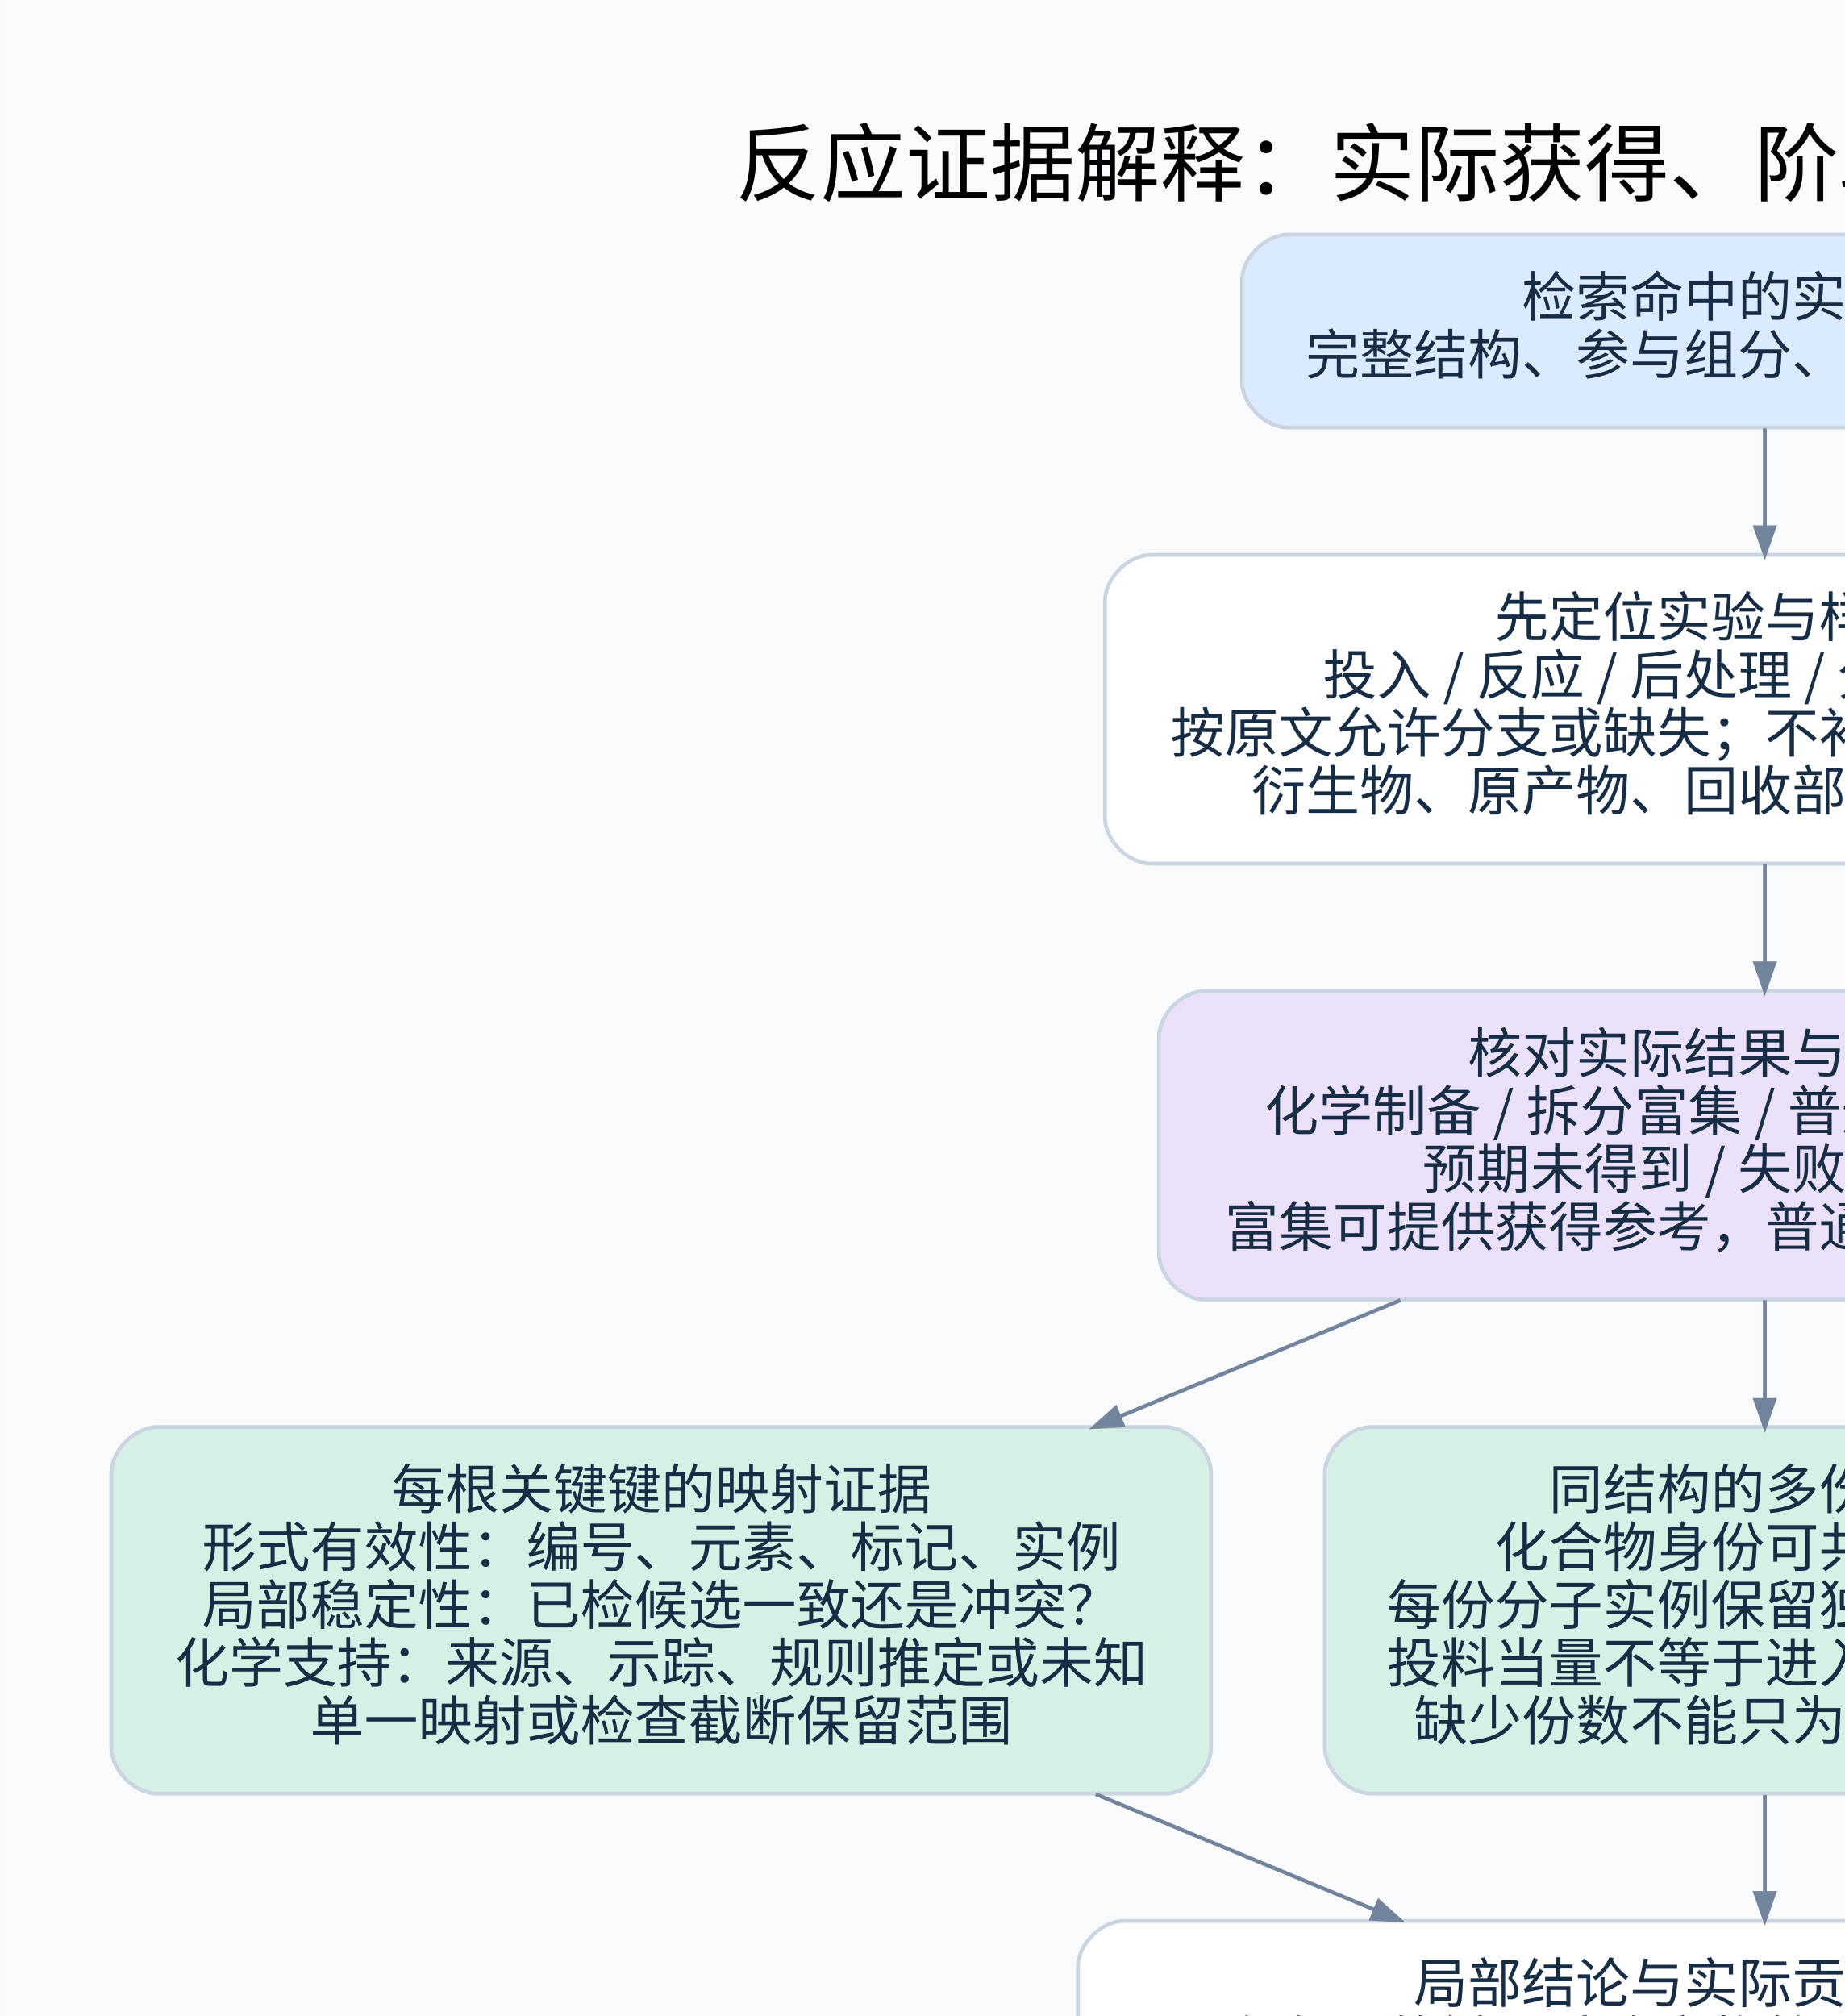
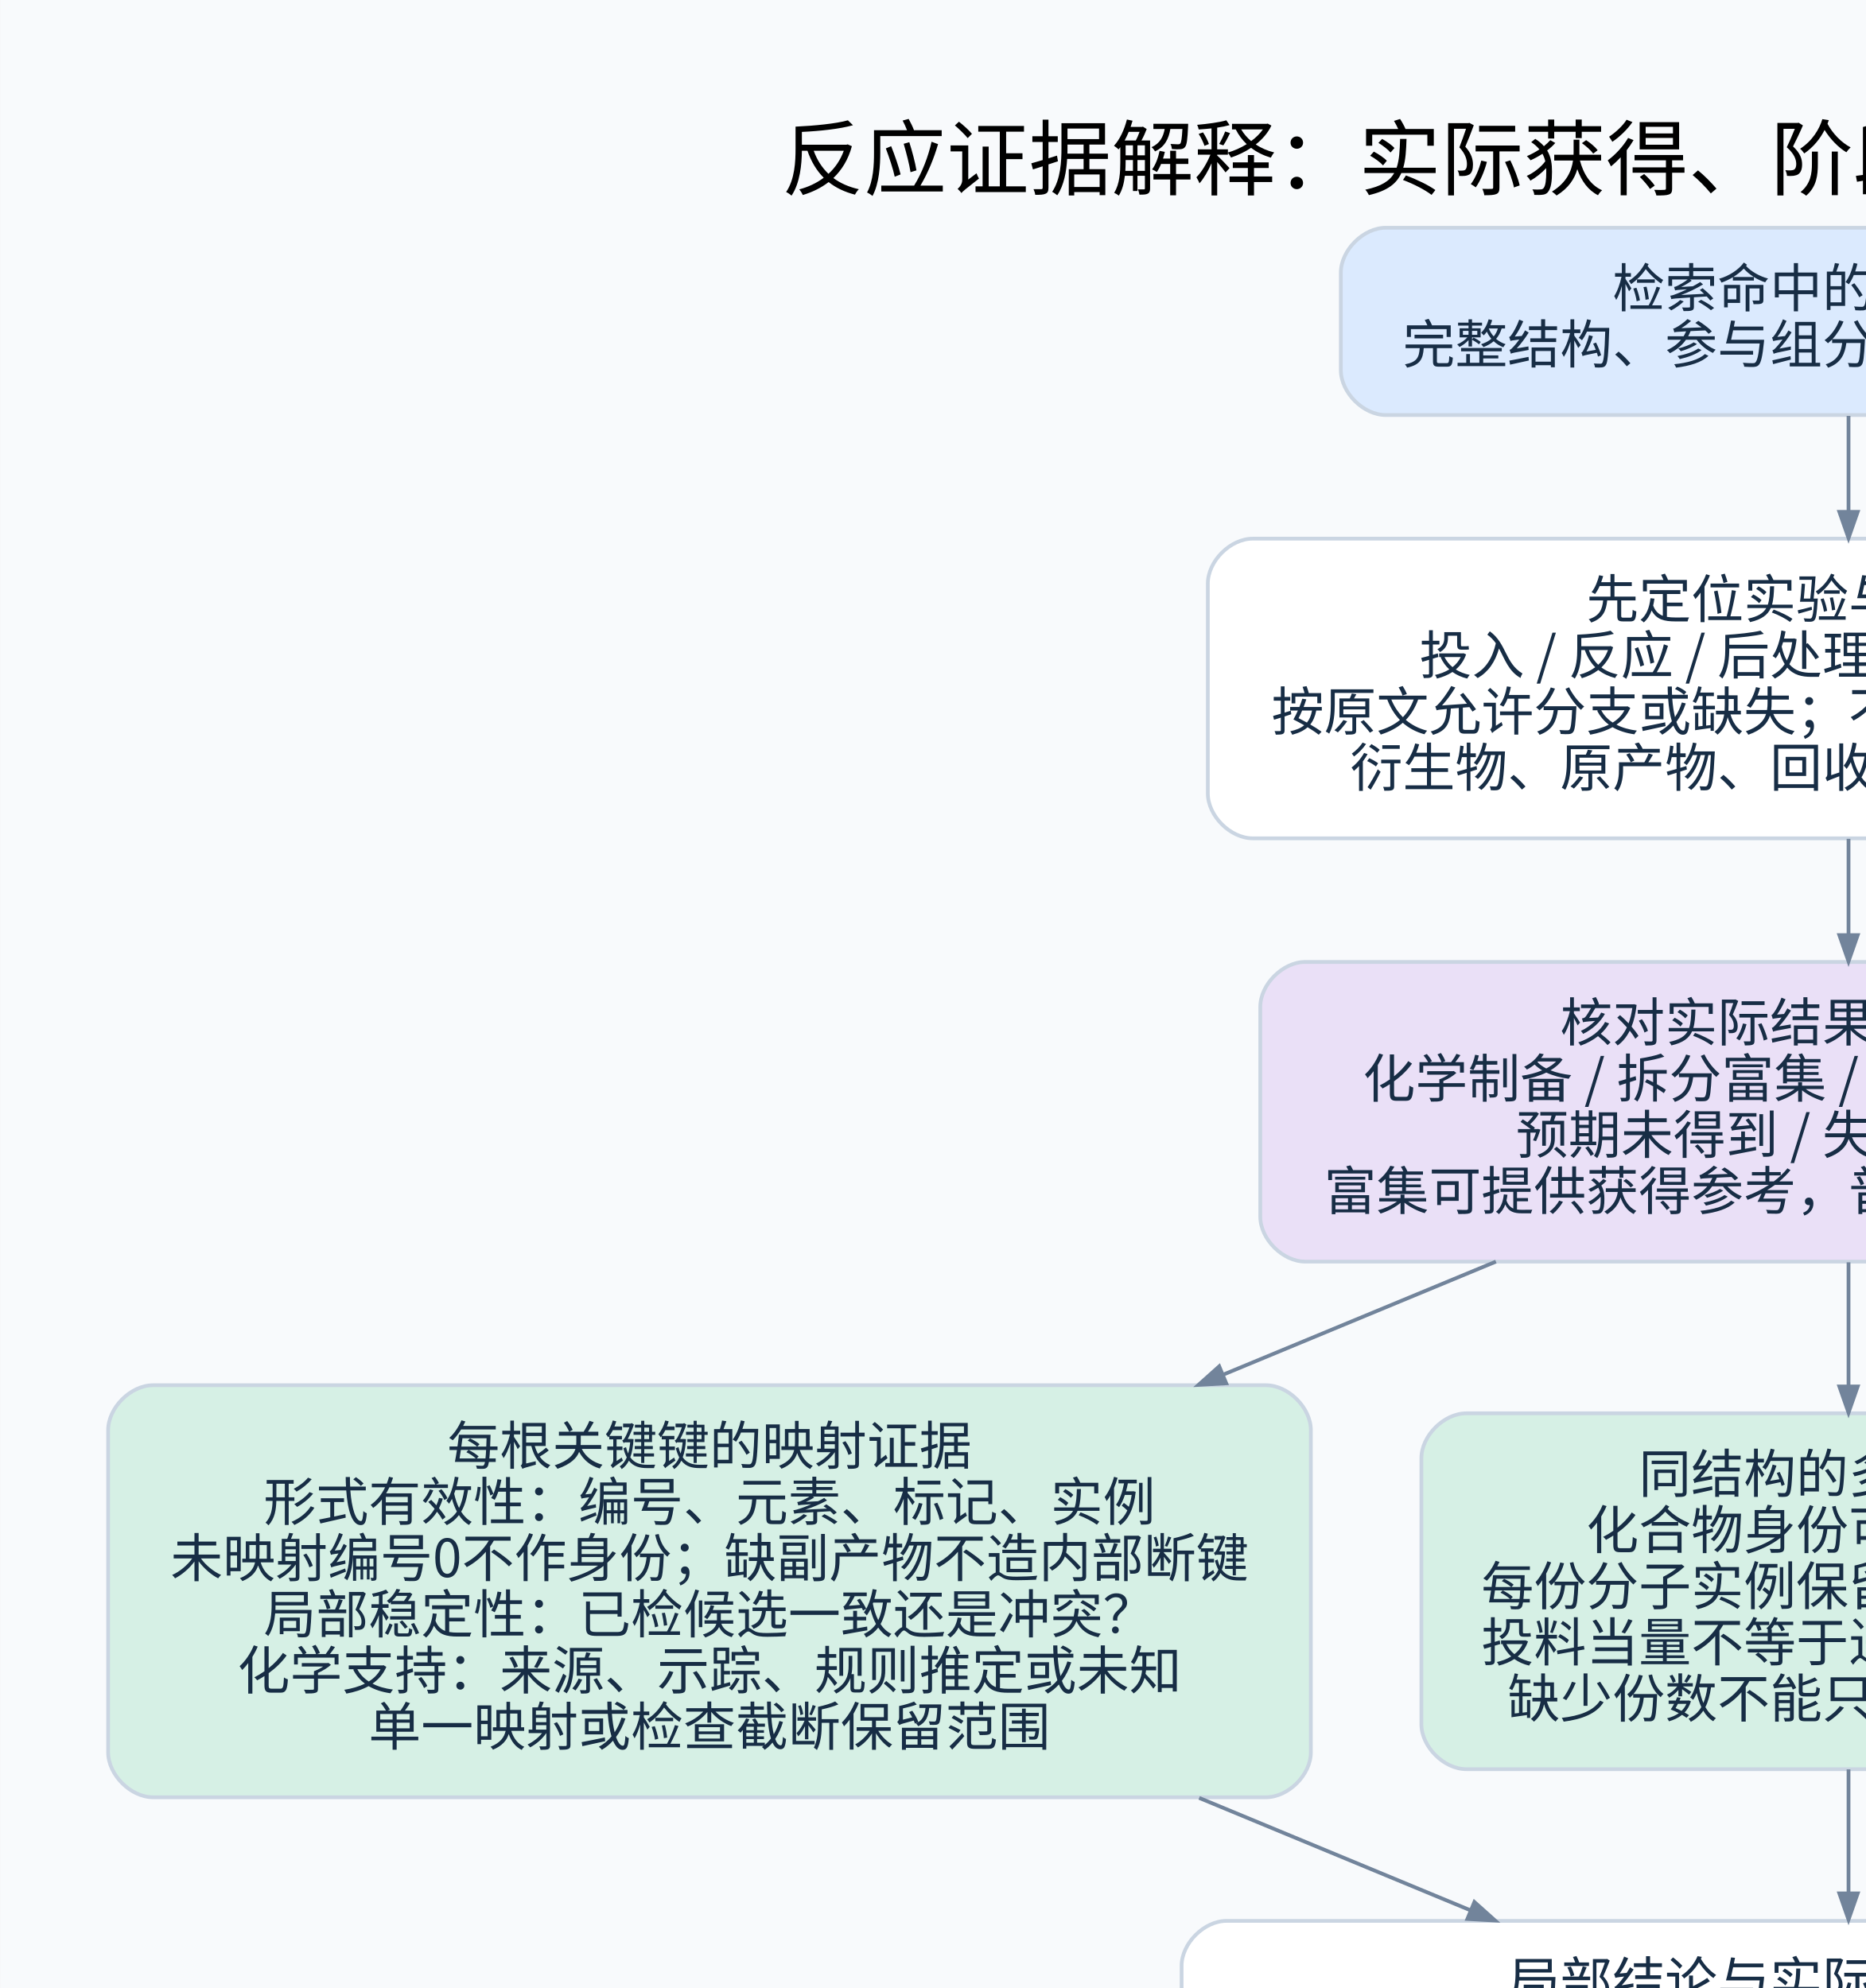
- <svg xmlns="http://www.w3.org/2000/svg" width="1562pt" height="1707pt" viewBox="0.00 0.00 865.10 945.60">
-   <g id="graph0" class="graph" transform="scale(1.81 1.81) rotate(0) translate(28.8 916.8)">
-     <polygon fill="#f8fafc" stroke="transparent" points="-28.8,28.8 -28.8,-916.8 836.3,-916.8 836.3,28.8 -28.8,28.8" />
-     <text text-anchor="middle" x="403.75" y="-866.4" font-family="Noto Sans CJK SC" font-size="22.00">反应证据解释：实际获得、阶段关系与局部确定性</text>
+ <svg xmlns="http://www.w3.org/2000/svg" width="1627pt" height="1734pt" viewBox="0.00 0.00 901.10 960.60">
+   <g id="graph0" class="graph" transform="scale(1.81 1.81) rotate(0) translate(28.8 931.8)">
+     <polygon fill="#f8fafc" stroke="transparent" points="-28.8,28.8 -28.8,-931.8 872.3,-931.8 872.3,28.8 -28.8,28.8" />
+     <text text-anchor="middle" x="421.75" y="-881.4" font-family="Noto Sans CJK SC" font-size="22.00">反应证据解释：实际获得、阶段关系与局部确定性</text>
    <g id="node1" class="node">
-       <path fill="#dbeafe" stroke="#cad5e2" d="M552,-856C552,-856 305,-856 305,-856 299,-856 293,-850 293,-844 293,-844 293,-818 293,-818 293,-812 299,-806 305,-806 305,-806 552,-806 552,-806 558,-806 564,-812 564,-818 564,-818 564,-844 564,-844 564,-850 558,-856 552,-856" />
-       <text text-anchor="middle" x="428.5" y="-834.8" font-family="Noto Sans CJK SC" font-size="14.00" fill="#172d45">检索命中的实际记录</text>
-       <text text-anchor="middle" x="428.5" y="-819.8" font-family="Noto Sans CJK SC" font-size="14.00" fill="#172d45">完整结构、参与组分、原文与目标位置</text>
+       <path fill="#dbeafe" stroke="#cad5e2" d="M588,-871C588,-871 341,-871 341,-871 335,-871 329,-865 329,-859 329,-859 329,-833 329,-833 329,-827 335,-821 341,-821 341,-821 588,-821 588,-821 594,-821 600,-827 600,-833 600,-833 600,-859 600,-859 600,-865 594,-871 588,-871" />
+       <text text-anchor="middle" x="464.5" y="-849.8" font-family="Noto Sans CJK SC" font-size="14.00" fill="#172d45">检索命中的实际记录</text>
+       <text text-anchor="middle" x="464.5" y="-834.8" font-family="Noto Sans CJK SC" font-size="14.00" fill="#172d45">完整结构、参与组分、原文与目标位置</text>
    </g>
    <g id="node2" class="node">
-       <path fill="white" stroke="#cad5e2" d="M587.5,-773C587.5,-773 269.5,-773 269.5,-773 263.5,-773 257.5,-767 257.5,-761 257.5,-761 257.5,-705 257.5,-705 257.5,-699 263.5,-693 269.5,-693 269.5,-693 587.5,-693 587.5,-693 593.5,-693 599.5,-699 599.5,-705 599.5,-705 599.5,-761 599.5,-761 599.5,-767 593.5,-773 587.5,-773" />
-       <text text-anchor="middle" x="428.5" y="-751.8" font-family="Noto Sans CJK SC" font-size="14.00" fill="#172d45">先定位实验与样品阶段</text>
-       <text text-anchor="middle" x="428.5" y="-736.8" font-family="Noto Sans CJK SC" font-size="14.00" fill="#172d45">投入 / 反应 / 后处理 / 分离 / 取样分析</text>
-       <text text-anchor="middle" x="428.5" y="-721.8" font-family="Noto Sans CJK SC" font-size="14.00" fill="#172d45">按原文允许分支或缺失；不补造中间体与分离节点</text>
-       <text text-anchor="middle" x="428.5" y="-706.8" font-family="Noto Sans CJK SC" font-size="14.00" fill="#172d45">衍生物、原产物、回收部分的测量分别关联</text>
+       <path fill="white" stroke="#cad5e2" d="M623.5,-788C623.5,-788 305.5,-788 305.5,-788 299.5,-788 293.5,-782 293.5,-776 293.5,-776 293.5,-720 293.5,-720 293.5,-714 299.5,-708 305.5,-708 305.5,-708 623.5,-708 623.5,-708 629.5,-708 635.5,-714 635.5,-720 635.5,-720 635.5,-776 635.5,-776 635.5,-782 629.5,-788 623.5,-788" />
+       <text text-anchor="middle" x="464.5" y="-766.8" font-family="Noto Sans CJK SC" font-size="14.00" fill="#172d45">先定位实验与样品阶段</text>
+       <text text-anchor="middle" x="464.5" y="-751.8" font-family="Noto Sans CJK SC" font-size="14.00" fill="#172d45">投入 / 反应 / 后处理 / 分离 / 取样分析</text>
+       <text text-anchor="middle" x="464.5" y="-736.8" font-family="Noto Sans CJK SC" font-size="14.00" fill="#172d45">按原文允许分支或缺失；不补造中间体与分离节点</text>
+       <text text-anchor="middle" x="464.5" y="-721.8" font-family="Noto Sans CJK SC" font-size="14.00" fill="#172d45">衍生物、原产物、回收部分的测量分别关联</text>
    </g>
    <g id="edge1" class="edge">
-       <path fill="none" stroke="#72849b" d="M428.5,-805.78C428.5,-797.97 428.5,-789.05 428.5,-780.21" />
-       <polygon fill="#72849b" stroke="#72849b" points="430.95,-780.16 428.5,-773.16 426.05,-780.16 430.95,-780.16" />
+       <path fill="none" stroke="#72849b" d="M464.5,-820.78C464.5,-812.97 464.5,-804.05 464.5,-795.21" />
+       <polygon fill="#72849b" stroke="#72849b" points="466.95,-795.16 464.5,-788.16 462.05,-795.16 466.95,-795.16" />
    </g>
    <g id="node3" class="node">
-       <path fill="#eae0f7" stroke="#cad5e2" d="M573.5,-660C573.5,-660 283.5,-660 283.5,-660 277.5,-660 271.5,-654 271.5,-648 271.5,-648 271.5,-592 271.5,-592 271.5,-586 277.5,-580 283.5,-580 283.5,-580 573.5,-580 573.5,-580 579.5,-580 585.5,-586 585.5,-592 585.5,-592 585.5,-648 585.5,-648 585.5,-654 579.5,-660 573.5,-660" />
-       <text text-anchor="middle" x="428.5" y="-638.8" font-family="Noto Sans CJK SC" font-size="14.00" fill="#172d45">核对实际结果与获得操作</text>
-       <text text-anchor="middle" x="428.5" y="-623.8" font-family="Noto Sans CJK SC" font-size="14.00" fill="#172d45">化学制备 / 拆分富集 / 普通回收 / 分析观察</text>
-       <text text-anchor="middle" x="428.5" y="-608.8" font-family="Noto Sans CJK SC" font-size="14.00" fill="#172d45">预期未得到 / 失败 / 信息不足</text>
-       <text text-anchor="middle" x="428.5" y="-593.8" font-family="Noto Sans CJK SC" font-size="14.00" fill="#172d45">富集可提供获得参考，普通回收不算本步制得</text>
+       <path fill="#eae0f7" stroke="#cad5e2" d="M609.5,-675C609.5,-675 319.5,-675 319.5,-675 313.5,-675 307.5,-669 307.5,-663 307.5,-663 307.5,-607 307.5,-607 307.5,-601 313.5,-595 319.5,-595 319.5,-595 609.5,-595 609.5,-595 615.5,-595 621.5,-601 621.5,-607 621.5,-607 621.5,-663 621.5,-663 621.5,-669 615.5,-675 609.5,-675" />
+       <text text-anchor="middle" x="464.5" y="-653.8" font-family="Noto Sans CJK SC" font-size="14.00" fill="#172d45">核对实际结果与获得操作</text>
+       <text text-anchor="middle" x="464.5" y="-638.8" font-family="Noto Sans CJK SC" font-size="14.00" fill="#172d45">化学制备 / 拆分富集 / 普通回收 / 分析观察</text>
+       <text text-anchor="middle" x="464.5" y="-623.8" font-family="Noto Sans CJK SC" font-size="14.00" fill="#172d45">预期未得到 / 失败 / 信息不足</text>
+       <text text-anchor="middle" x="464.5" y="-608.8" font-family="Noto Sans CJK SC" font-size="14.00" fill="#172d45">富集可提供获得参考，普通回收不算本步制得</text>
    </g>
    <g id="edge2" class="edge">
-       <path fill="none" stroke="#72849b" d="M428.5,-692.87C428.5,-684.58 428.5,-675.75 428.5,-667.23" />
-       <polygon fill="#72849b" stroke="#72849b" points="430.95,-667.16 428.5,-660.16 426.05,-667.16 430.95,-667.16" />
+       <path fill="none" stroke="#72849b" d="M464.5,-707.87C464.5,-699.58 464.5,-690.75 464.5,-682.23" />
+       <polygon fill="#72849b" stroke="#72849b" points="466.95,-682.16 464.5,-675.16 462.05,-682.16 466.95,-682.16" />
    </g>
    <g id="node4" class="node">
-       <path fill="#d6f0e5" stroke="#cad5e2" d="M273,-547C273,-547 12,-547 12,-547 6,-547 0,-541 0,-535 0,-535 0,-464 0,-464 0,-458 6,-452 12,-452 12,-452 273,-452 273,-452 279,-452 285,-458 285,-464 285,-464 285,-535 285,-535 285,-541 279,-547 273,-547" />
-       <text text-anchor="middle" x="142.5" y="-525.8" font-family="Noto Sans CJK SC" font-size="14.00" fill="#172d45">每根关键键的映射证据</text>
-       <text text-anchor="middle" x="142.5" y="-510.8" font-family="Noto Sans CJK SC" font-size="14.00" fill="#172d45">形式有效性：编号、元素、标记、实例</text>
-       <text text-anchor="middle" x="142.5" y="-495.8" font-family="Noto Sans CJK SC" font-size="14.00" fill="#172d45">局部稳定性：已检候选一致还是冲突？</text>
-       <text text-anchor="middle" x="142.5" y="-480.8" font-family="Noto Sans CJK SC" font-size="14.00" fill="#172d45">化学支持：来源、示踪、规则推定或未知</text>
-       <text text-anchor="middle" x="142.5" y="-465.8" font-family="Noto Sans CJK SC" font-size="14.00" fill="#172d45">单一映射或检查截断保留范围</text>
+       <path fill="#d6f0e5" stroke="#cad5e2" d="M309,-562C309,-562 12,-562 12,-562 6,-562 0,-556 0,-550 0,-550 0,-464 0,-464 0,-458 6,-452 12,-452 12,-452 309,-452 309,-452 315,-452 321,-458 321,-464 321,-464 321,-550 321,-550 321,-556 315,-562 309,-562" />
+       <text text-anchor="middle" x="160.5" y="-540.8" font-family="Noto Sans CJK SC" font-size="14.00" fill="#172d45">每根关键键的映射证据</text>
+       <text text-anchor="middle" x="160.5" y="-525.8" font-family="Noto Sans CJK SC" font-size="14.00" fill="#172d45">形式有效性：编号、元素、标记、实例</text>
+       <text text-anchor="middle" x="160.5" y="-510.8" font-family="Noto Sans CJK SC" font-size="14.00" fill="#172d45">未映射编号0不作身份；缺副产物不造内部断键</text>
+       <text text-anchor="middle" x="160.5" y="-495.8" font-family="Noto Sans CJK SC" font-size="14.00" fill="#172d45">局部稳定性：已检候选一致还是冲突？</text>
+       <text text-anchor="middle" x="160.5" y="-480.8" font-family="Noto Sans CJK SC" font-size="14.00" fill="#172d45">化学支持：来源、示踪、规则推定或未知</text>
+       <text text-anchor="middle" x="160.5" y="-465.8" font-family="Noto Sans CJK SC" font-size="14.00" fill="#172d45">单一映射或检查截断保留范围</text>
    </g>
    <g id="edge3" class="edge">
-       <path fill="none" stroke="#72849b" d="M334.06,-579.87C310.76,-570.22 285.51,-559.75 261.22,-549.69" />
-       <polygon fill="#72849b" stroke="#72849b" points="262.14,-547.42 254.73,-547 260.26,-551.95 262.14,-547.42" />
+       <path fill="none" stroke="#72849b" d="M370.39,-595C347.34,-585.44 322.2,-575.02 297.59,-564.82" />
+       <polygon fill="#72849b" stroke="#72849b" points="298.41,-562.51 291.01,-562.09 296.54,-567.04 298.41,-562.51" />
    </g>
    <g id="node5" class="node">
-       <path fill="#d6f0e5" stroke="#cad5e2" d="M530.5,-547C530.5,-547 326.5,-547 326.5,-547 320.5,-547 314.5,-541 314.5,-535 314.5,-535 314.5,-464 314.5,-464 314.5,-458 320.5,-452 326.5,-452 326.5,-452 530.5,-452 530.5,-452 536.5,-452 542.5,-458 542.5,-464 542.5,-464 542.5,-535 542.5,-535 542.5,-541 536.5,-547 530.5,-547" />
-       <text text-anchor="middle" x="428.5" y="-525.8" font-family="Noto Sans CJK SC" font-size="14.00" fill="#172d45">同结构的多份参与</text>
-       <text text-anchor="middle" x="428.5" y="-510.8" font-family="Noto Sans CJK SC" font-size="14.00" fill="#172d45">化合物身份可共用检索</text>
-       <text text-anchor="middle" x="428.5" y="-495.8" font-family="Noto Sans CJK SC" font-size="14.00" fill="#172d45">每份分子实例保留独立原子对应</text>
-       <text text-anchor="middle" x="428.5" y="-480.8" font-family="Noto Sans CJK SC" font-size="14.00" fill="#172d45">投料当量不等于进入产物的份数</text>
-       <text text-anchor="middle" x="428.5" y="-465.8" font-family="Noto Sans CJK SC" font-size="14.00" fill="#172d45">缺少份数不能只为配平而复制</text>
+       <path fill="#d6f0e5" stroke="#cad5e2" d="M566.5,-554.5C566.5,-554.5 362.5,-554.5 362.5,-554.5 356.5,-554.5 350.5,-548.5 350.5,-542.5 350.5,-542.5 350.5,-471.5 350.5,-471.5 350.5,-465.5 356.5,-459.5 362.5,-459.5 362.5,-459.5 566.5,-459.5 566.5,-459.5 572.5,-459.5 578.5,-465.5 578.5,-471.5 578.5,-471.5 578.5,-542.5 578.5,-542.5 578.5,-548.5 572.5,-554.5 566.5,-554.5" />
+       <text text-anchor="middle" x="464.5" y="-533.3" font-family="Noto Sans CJK SC" font-size="14.00" fill="#172d45">同结构的多份参与</text>
+       <text text-anchor="middle" x="464.5" y="-518.3" font-family="Noto Sans CJK SC" font-size="14.00" fill="#172d45">化合物身份可共用检索</text>
+       <text text-anchor="middle" x="464.5" y="-503.3" font-family="Noto Sans CJK SC" font-size="14.00" fill="#172d45">每份分子实例保留独立原子对应</text>
+       <text text-anchor="middle" x="464.5" y="-488.3" font-family="Noto Sans CJK SC" font-size="14.00" fill="#172d45">投料当量不等于进入产物的份数</text>
+       <text text-anchor="middle" x="464.5" y="-473.3" font-family="Noto Sans CJK SC" font-size="14.00" fill="#172d45">缺少份数不能只为配平而复制</text>
    </g>
    <g id="edge4" class="edge">
-       <path fill="none" stroke="#72849b" d="M428.5,-579.87C428.5,-571.65 428.5,-562.85 428.5,-554.21" />
-       <polygon fill="#72849b" stroke="#72849b" points="430.95,-554 428.5,-547 426.05,-554 430.95,-554" />
+       <path fill="none" stroke="#72849b" d="M464.5,-594.82C464.5,-584.39 464.5,-572.94 464.5,-561.87" />
+       <polygon fill="#72849b" stroke="#72849b" points="466.95,-561.67 464.5,-554.67 462.05,-561.67 466.95,-561.67" />
    </g>
    <g id="node6" class="node">
-       <path fill="#d6f0e5" stroke="#cad5e2" d="M795.5,-547C795.5,-547 583.5,-547 583.5,-547 577.5,-547 571.5,-541 571.5,-535 571.5,-535 571.5,-464 571.5,-464 571.5,-458 577.5,-452 583.5,-452 583.5,-452 795.5,-452 795.5,-452 801.5,-452 807.5,-458 807.5,-464 807.5,-464 807.5,-535 807.5,-535 807.5,-541 801.5,-547 795.5,-547" />
-       <text text-anchor="middle" x="689.5" y="-525.8" font-family="Noto Sans CJK SC" font-size="14.00" fill="#172d45">目标手性怎么获得</text>
-       <text text-anchor="middle" x="689.5" y="-510.8" font-family="Noto Sans CJK SC" font-size="14.00" fill="#172d45">从底物继承 / 本步建立 / 去对称化</text>
-       <text text-anchor="middle" x="689.5" y="-495.8" font-family="Noto Sans CJK SC" font-size="14.00" fill="#172d45">拆分富集 / 构型改变或会聚 / 未知</text>
-       <text text-anchor="middle" x="689.5" y="-480.8" font-family="Noto Sans CJK SC" font-size="14.00" fill="#172d45">ee/dr 绑定对象与阶段</text>
-       <text text-anchor="middle" x="689.5" y="-465.8" font-family="Noto Sans CJK SC" font-size="14.00" fill="#172d45">零重原子键变化也可有价值</text>
+       <path fill="#d6f0e5" stroke="#cad5e2" d="M831.5,-554.5C831.5,-554.5 619.5,-554.5 619.5,-554.5 613.5,-554.5 607.5,-548.5 607.5,-542.5 607.5,-542.5 607.5,-471.5 607.5,-471.5 607.5,-465.5 613.5,-459.5 619.5,-459.5 619.5,-459.5 831.5,-459.5 831.5,-459.5 837.5,-459.5 843.5,-465.5 843.5,-471.5 843.5,-471.5 843.5,-542.5 843.5,-542.5 843.5,-548.5 837.5,-554.5 831.5,-554.5" />
+       <text text-anchor="middle" x="725.5" y="-533.3" font-family="Noto Sans CJK SC" font-size="14.00" fill="#172d45">目标手性怎么获得</text>
+       <text text-anchor="middle" x="725.5" y="-518.3" font-family="Noto Sans CJK SC" font-size="14.00" fill="#172d45">从底物继承 / 本步建立 / 去对称化</text>
+       <text text-anchor="middle" x="725.5" y="-503.3" font-family="Noto Sans CJK SC" font-size="14.00" fill="#172d45">拆分富集 / 构型改变或会聚 / 未知</text>
+       <text text-anchor="middle" x="725.5" y="-488.3" font-family="Noto Sans CJK SC" font-size="14.00" fill="#172d45">ee/dr 绑定对象与阶段</text>
+       <text text-anchor="middle" x="725.5" y="-473.3" font-family="Noto Sans CJK SC" font-size="14.00" fill="#172d45">零重原子键变化也可有价值</text>
    </g>
    <g id="edge5" class="edge">
-       <path fill="none" stroke="#72849b" d="M514.68,-579.87C535.77,-570.3 558.6,-559.93 580.59,-549.95" />
-       <polygon fill="#72849b" stroke="#72849b" points="581.72,-552.13 587.08,-547 579.69,-547.67 581.72,-552.13" />
+       <path fill="none" stroke="#72849b" d="M545.29,-595C569.72,-583.2 596.88,-570.09 622.56,-557.7" />
+       <polygon fill="#72849b" stroke="#72849b" points="623.81,-559.81 629.05,-554.56 621.68,-555.4 623.81,-559.81" />
    </g>
    <g id="node7" class="node">
-       <path fill="white" stroke="#cad5e2" d="M594.5,-419C594.5,-419 262.5,-419 262.5,-419 256.5,-419 250.5,-413 250.5,-407 250.5,-407 250.5,-351 250.5,-351 250.5,-345 256.5,-339 262.5,-339 262.5,-339 594.5,-339 594.5,-339 600.5,-339 606.5,-345 606.5,-351 606.5,-351 606.5,-407 606.5,-407 606.5,-413 600.5,-419 594.5,-419" />
-       <text text-anchor="middle" x="428.5" y="-397.8" font-family="Noto Sans CJK SC" font-size="14.00" fill="#172d45">局部结论与实际贡献分开返回</text>
-       <text text-anchor="middle" x="428.5" y="-382.8" font-family="Noto Sans CJK SC" font-size="14.00" fill="#172d45">有争议的键不计确定构筑；其他有据资料保留</text>
-       <text text-anchor="middle" x="428.5" y="-367.8" font-family="Noto Sans CJK SC" font-size="14.00" fill="#172d45">等价编号不产生新策略；多份底物不重复计独立来源</text>
-       <text text-anchor="middle" x="428.5" y="-352.8" font-family="Noto Sans CJK SC" font-size="14.00" fill="#172d45">获得目标不等于建立骨架或解决手性底物来源</text>
+       <path fill="white" stroke="#cad5e2" d="M630.5,-419C630.5,-419 298.5,-419 298.5,-419 292.5,-419 286.5,-413 286.5,-407 286.5,-407 286.5,-351 286.5,-351 286.5,-345 292.5,-339 298.5,-339 298.5,-339 630.5,-339 630.5,-339 636.5,-339 642.5,-345 642.5,-351 642.5,-351 642.5,-407 642.5,-407 642.5,-413 636.5,-419 630.5,-419" />
+       <text text-anchor="middle" x="464.5" y="-397.8" font-family="Noto Sans CJK SC" font-size="14.00" fill="#172d45">局部结论与实际贡献分开返回</text>
+       <text text-anchor="middle" x="464.5" y="-382.8" font-family="Noto Sans CJK SC" font-size="14.00" fill="#172d45">有争议的键不计确定构筑；其他有据资料保留</text>
+       <text text-anchor="middle" x="464.5" y="-367.8" font-family="Noto Sans CJK SC" font-size="14.00" fill="#172d45">等价编号不产生新策略；多份底物不重复计独立来源</text>
+       <text text-anchor="middle" x="464.5" y="-352.8" font-family="Noto Sans CJK SC" font-size="14.00" fill="#172d45">获得目标不等于建立骨架或解决手性底物来源</text>
    </g>
    <g id="edge6" class="edge">
-       <path fill="none" stroke="#72849b" d="M255.12,-451.84C278.99,-441.95 304.03,-431.57 327.43,-421.88" />
-       <polygon fill="#72849b" stroke="#72849b" points="328.46,-424.1 333.99,-419.16 326.58,-419.58 328.46,-424.1" />
+       <path fill="none" stroke="#72849b" d="M291.19,-451.83C315.46,-441.77 340.47,-431.41 363.68,-421.79" />
+       <polygon fill="#72849b" stroke="#72849b" points="364.65,-424.04 370.17,-419.1 362.77,-419.51 364.65,-424.04" />
    </g>
    <g id="edge7" class="edge">
-       <path fill="none" stroke="#72849b" d="M428.5,-451.67C428.5,-443.36 428.5,-434.71 428.5,-426.42" />
-       <polygon fill="#72849b" stroke="#72849b" points="430.95,-426.24 428.5,-419.24 426.05,-426.24 430.95,-426.24" />
+       <path fill="none" stroke="#72849b" d="M464.5,-459.44C464.5,-448.73 464.5,-437.34 464.5,-426.63" />
+       <polygon fill="#72849b" stroke="#72849b" points="466.95,-426.34 464.5,-419.34 462.05,-426.34 466.95,-426.34" />
    </g>
    <g id="edge8" class="edge">
-       <path fill="none" stroke="#72849b" d="M586.72,-451.84C565.13,-442.03 542.48,-431.75 521.28,-422.13" />
-       <polygon fill="#72849b" stroke="#72849b" points="522.14,-419.82 514.75,-419.16 520.11,-424.29 522.14,-419.82" />
+       <path fill="none" stroke="#72849b" d="M629.05,-459.44C603.86,-447.28 576.85,-434.24 552.14,-422.31" />
+       <polygon fill="#72849b" stroke="#72849b" points="552.94,-419.98 545.57,-419.14 550.81,-424.39 552.94,-419.98" />
    </g>
    <g id="node8" class="node">
-       <path fill="white" stroke="#cad5e2" d="M566,-306C566,-306 291,-306 291,-306 285,-306 279,-300 279,-294 279,-294 279,-223 279,-223 279,-217 285,-211 291,-211 291,-211 566,-211 566,-211 572,-211 578,-217 578,-223 578,-223 578,-294 578,-294 578,-300 572,-306 566,-306" />
-       <text text-anchor="middle" x="428.5" y="-284.8" font-family="Noto Sans CJK SC" font-size="14.00" fill="#172d45">结合方向、环境、条件与已有关系</text>
-       <text text-anchor="middle" x="428.5" y="-269.8" font-family="Noto Sans CJK SC" font-size="14.00" fill="#172d45">实际正向 / 同向类比 / 仅反向 / 结构线索</text>
-       <text text-anchor="middle" x="428.5" y="-254.8" font-family="Noto Sans CJK SC" font-size="14.00" fill="#172d45">共同中间体核对样品组成与阶段相容性</text>
-       <text text-anchor="middle" x="428.5" y="-239.8" font-family="Noto Sans CJK SC" font-size="14.00" fill="#172d45">主反应条件与后处理、分析条件分开</text>
-       <text text-anchor="middle" x="428.5" y="-224.8" font-family="Noto Sans CJK SC" font-size="14.00" fill="#172d45">通法引用保留出处，本例收率与结果不继承</text>
+       <path fill="white" stroke="#cad5e2" d="M602,-306C602,-306 327,-306 327,-306 321,-306 315,-300 315,-294 315,-294 315,-223 315,-223 315,-217 321,-211 327,-211 327,-211 602,-211 602,-211 608,-211 614,-217 614,-223 614,-223 614,-294 614,-294 614,-300 608,-306 602,-306" />
+       <text text-anchor="middle" x="464.5" y="-284.8" font-family="Noto Sans CJK SC" font-size="14.00" fill="#172d45">结合方向、环境、条件与已有关系</text>
+       <text text-anchor="middle" x="464.5" y="-269.8" font-family="Noto Sans CJK SC" font-size="14.00" fill="#172d45">实际正向 / 同向类比 / 仅反向 / 结构线索</text>
+       <text text-anchor="middle" x="464.5" y="-254.8" font-family="Noto Sans CJK SC" font-size="14.00" fill="#172d45">共同中间体核对样品组成与阶段相容性</text>
+       <text text-anchor="middle" x="464.5" y="-239.8" font-family="Noto Sans CJK SC" font-size="14.00" fill="#172d45">主反应条件与后处理、分析条件分开</text>
+       <text text-anchor="middle" x="464.5" y="-224.8" font-family="Noto Sans CJK SC" font-size="14.00" fill="#172d45">通法引用保留出处，本例收率与结果不继承</text>
    </g>
    <g id="edge9" class="edge">
-       <path fill="none" stroke="#72849b" d="M428.5,-338.87C428.5,-330.65 428.5,-321.85 428.5,-313.21" />
-       <polygon fill="#72849b" stroke="#72849b" points="430.95,-313 428.5,-306 426.05,-313 430.95,-313" />
+       <path fill="none" stroke="#72849b" d="M464.5,-338.87C464.5,-330.65 464.5,-321.85 464.5,-313.21" />
+       <polygon fill="#72849b" stroke="#72849b" points="466.95,-313 464.5,-306 462.05,-313 466.95,-313" />
    </g>
    <g id="node9" class="node">
-       <path fill="#eae0f7" stroke="#cad5e2" d="M603,-178C603,-178 254,-178 254,-178 248,-178 242,-172 242,-166 242,-166 242,-110 242,-110 242,-104 248,-98 254,-98 254,-98 603,-98 603,-98 609,-98 615,-104 615,-110 615,-110 615,-166 615,-166 615,-172 609,-178 603,-178" />
-       <text text-anchor="middle" x="428.5" y="-156.8" font-family="Noto Sans CJK SC" font-size="14.00" fill="#172d45">计数与代表实例</text>
-       <text text-anchor="middle" x="428.5" y="-141.8" font-family="Noto Sans CJK SC" font-size="14.00" fill="#172d45">制备、拆分富集、获得并集、使用和分析分别计</text>
-       <text text-anchor="middle" x="428.5" y="-126.8" font-family="Noto Sans CJK SC" font-size="14.00" fill="#172d45">关键键：来源支持 / 稳定推定 / 单一推定 / 争议 / 未评估</text>
-       <text text-anchor="middle" x="428.5" y="-111.8" font-family="Noto Sans CJK SC" font-size="14.00" fill="#172d45">保留不同构筑与获得途径，以及未解决前体要求</text>
+       <path fill="#eae0f7" stroke="#cad5e2" d="M639,-178C639,-178 290,-178 290,-178 284,-178 278,-172 278,-166 278,-166 278,-110 278,-110 278,-104 284,-98 290,-98 290,-98 639,-98 639,-98 645,-98 651,-104 651,-110 651,-110 651,-166 651,-166 651,-172 645,-178 639,-178" />
+       <text text-anchor="middle" x="464.5" y="-156.8" font-family="Noto Sans CJK SC" font-size="14.00" fill="#172d45">计数与代表实例</text>
+       <text text-anchor="middle" x="464.5" y="-141.8" font-family="Noto Sans CJK SC" font-size="14.00" fill="#172d45">制备、拆分富集、获得并集、使用和分析分别计</text>
+       <text text-anchor="middle" x="464.5" y="-126.8" font-family="Noto Sans CJK SC" font-size="14.00" fill="#172d45">关键键：来源支持 / 稳定推定 / 单一推定 / 争议 / 未评估</text>
+       <text text-anchor="middle" x="464.5" y="-111.8" font-family="Noto Sans CJK SC" font-size="14.00" fill="#172d45">保留不同构筑与获得途径，以及未解决前体要求</text>
    </g>
    <g id="edge10" class="edge">
-       <path fill="none" stroke="#72849b" d="M428.5,-210.67C428.5,-202.36 428.5,-193.71 428.5,-185.42" />
-       <polygon fill="#72849b" stroke="#72849b" points="430.95,-185.24 428.5,-178.24 426.05,-185.24 430.95,-185.24" />
+       <path fill="none" stroke="#72849b" d="M464.5,-210.67C464.5,-202.36 464.5,-193.71 464.5,-185.42" />
+       <polygon fill="#72849b" stroke="#72849b" points="466.95,-185.24 464.5,-178.24 462.05,-185.24 466.95,-185.24" />
    </g>
    <g id="node10" class="node">
-       <path fill="#dbeafe" stroke="#cad5e2" d="M573.5,-65C573.5,-65 283.5,-65 283.5,-65 277.5,-65 271.5,-59 271.5,-53 271.5,-53 271.5,-12 271.5,-12 271.5,-6 277.5,0 283.5,0 283.5,0 573.5,0 573.5,0 579.5,0 585.5,-6 585.5,-12 585.5,-12 585.5,-53 585.5,-53 585.5,-59 579.5,-65 573.5,-65" />
-       <text text-anchor="middle" x="428.5" y="-43.8" font-family="Noto Sans CJK SC" font-size="14.00" fill="#172d45">然后交给模型预测</text>
-       <text text-anchor="middle" x="428.5" y="-28.8" font-family="Noto Sans CJK SC" font-size="14.00" fill="#172d45">明确每条资料贡献了什么、证据支持到哪里</text>
-       <text text-anchor="middle" x="428.5" y="-13.8" font-family="Noto Sans CJK SC" font-size="14.00" fill="#172d45">所有检索与已知事实整理均在模型调用前完成</text>
+       <path fill="#dbeafe" stroke="#cad5e2" d="M609.5,-65C609.5,-65 319.5,-65 319.5,-65 313.5,-65 307.5,-59 307.5,-53 307.5,-53 307.5,-12 307.5,-12 307.5,-6 313.5,0 319.5,0 319.5,0 609.5,0 609.5,0 615.5,0 621.5,-6 621.5,-12 621.5,-12 621.5,-53 621.5,-53 621.5,-59 615.5,-65 609.5,-65" />
+       <text text-anchor="middle" x="464.5" y="-43.8" font-family="Noto Sans CJK SC" font-size="14.00" fill="#172d45">然后交给模型预测</text>
+       <text text-anchor="middle" x="464.5" y="-28.8" font-family="Noto Sans CJK SC" font-size="14.00" fill="#172d45">明确每条资料贡献了什么、证据支持到哪里</text>
+       <text text-anchor="middle" x="464.5" y="-13.8" font-family="Noto Sans CJK SC" font-size="14.00" fill="#172d45">所有检索与已知事实整理均在模型调用前完成</text>
    </g>
    <g id="edge11" class="edge">
-       <path fill="none" stroke="#72849b" d="M428.5,-97.87C428.5,-89.55 428.5,-80.76 428.5,-72.44" />
-       <polygon fill="#72849b" stroke="#72849b" points="430.95,-72.28 428.5,-65.28 426.05,-72.28 430.95,-72.28" />
+       <path fill="none" stroke="#72849b" d="M464.5,-97.87C464.5,-89.55 464.5,-80.76 464.5,-72.44" />
+       <polygon fill="#72849b" stroke="#72849b" points="466.95,-72.28 464.5,-65.28 462.05,-72.28 466.95,-72.28" />
    </g>
  </g>
</svg>
